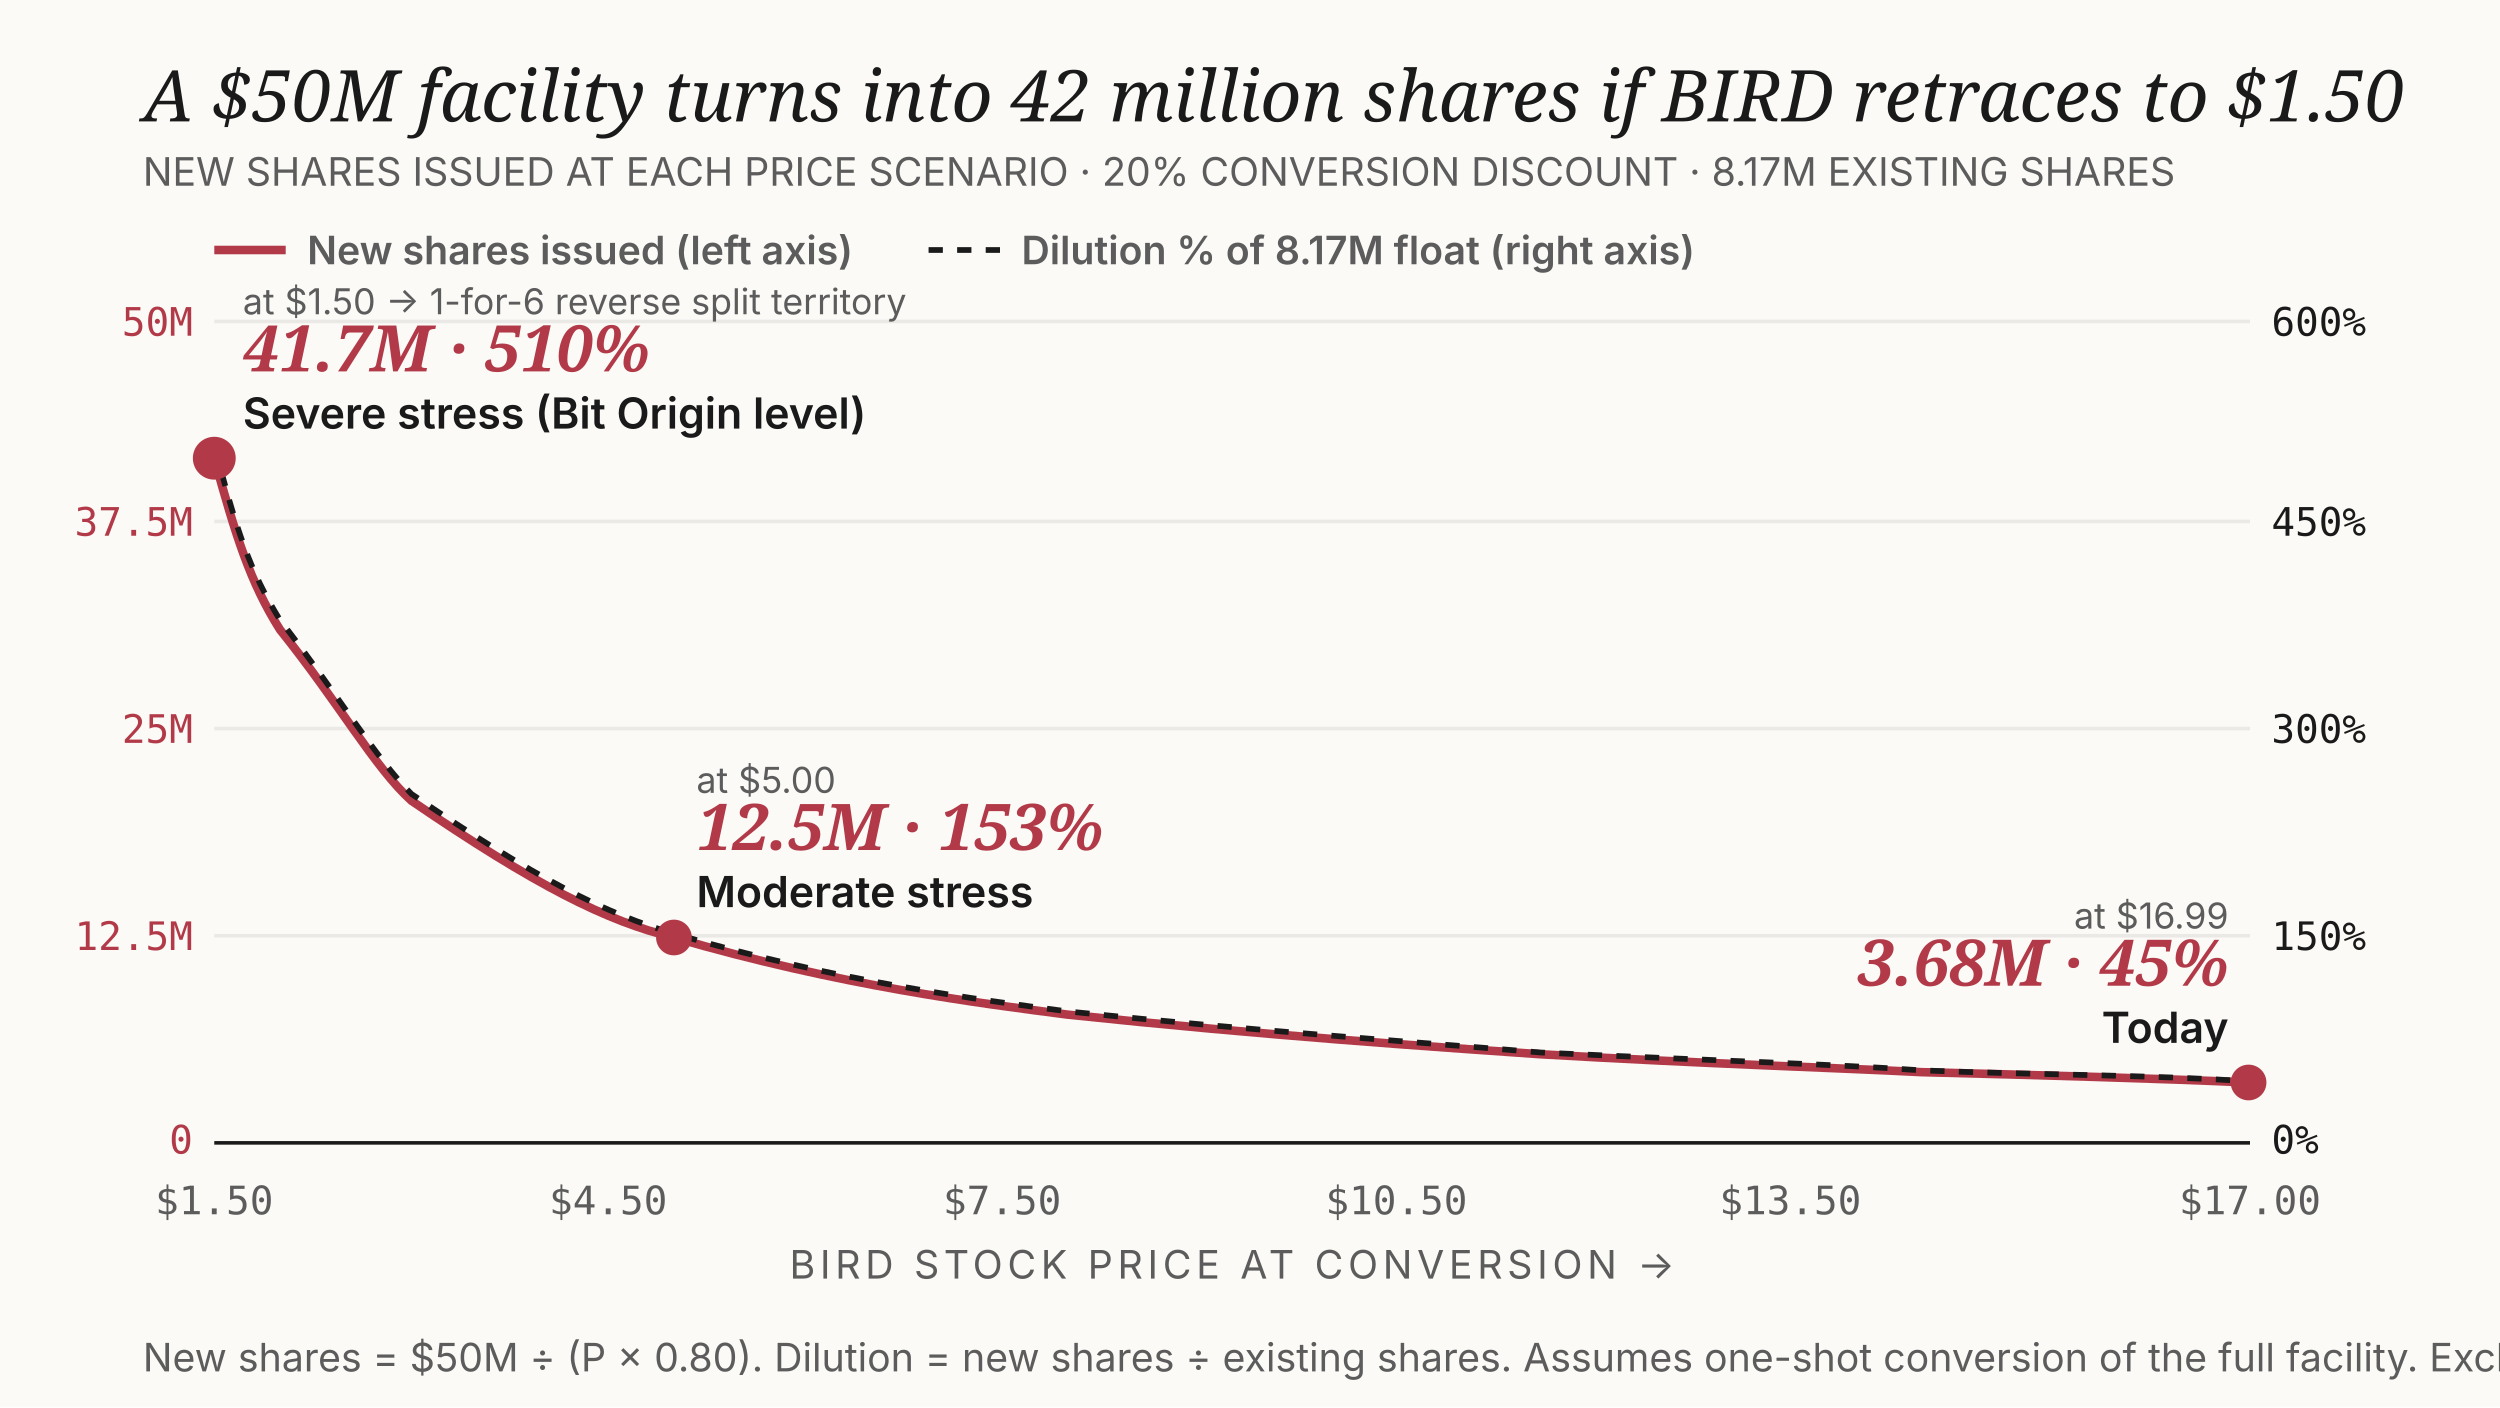
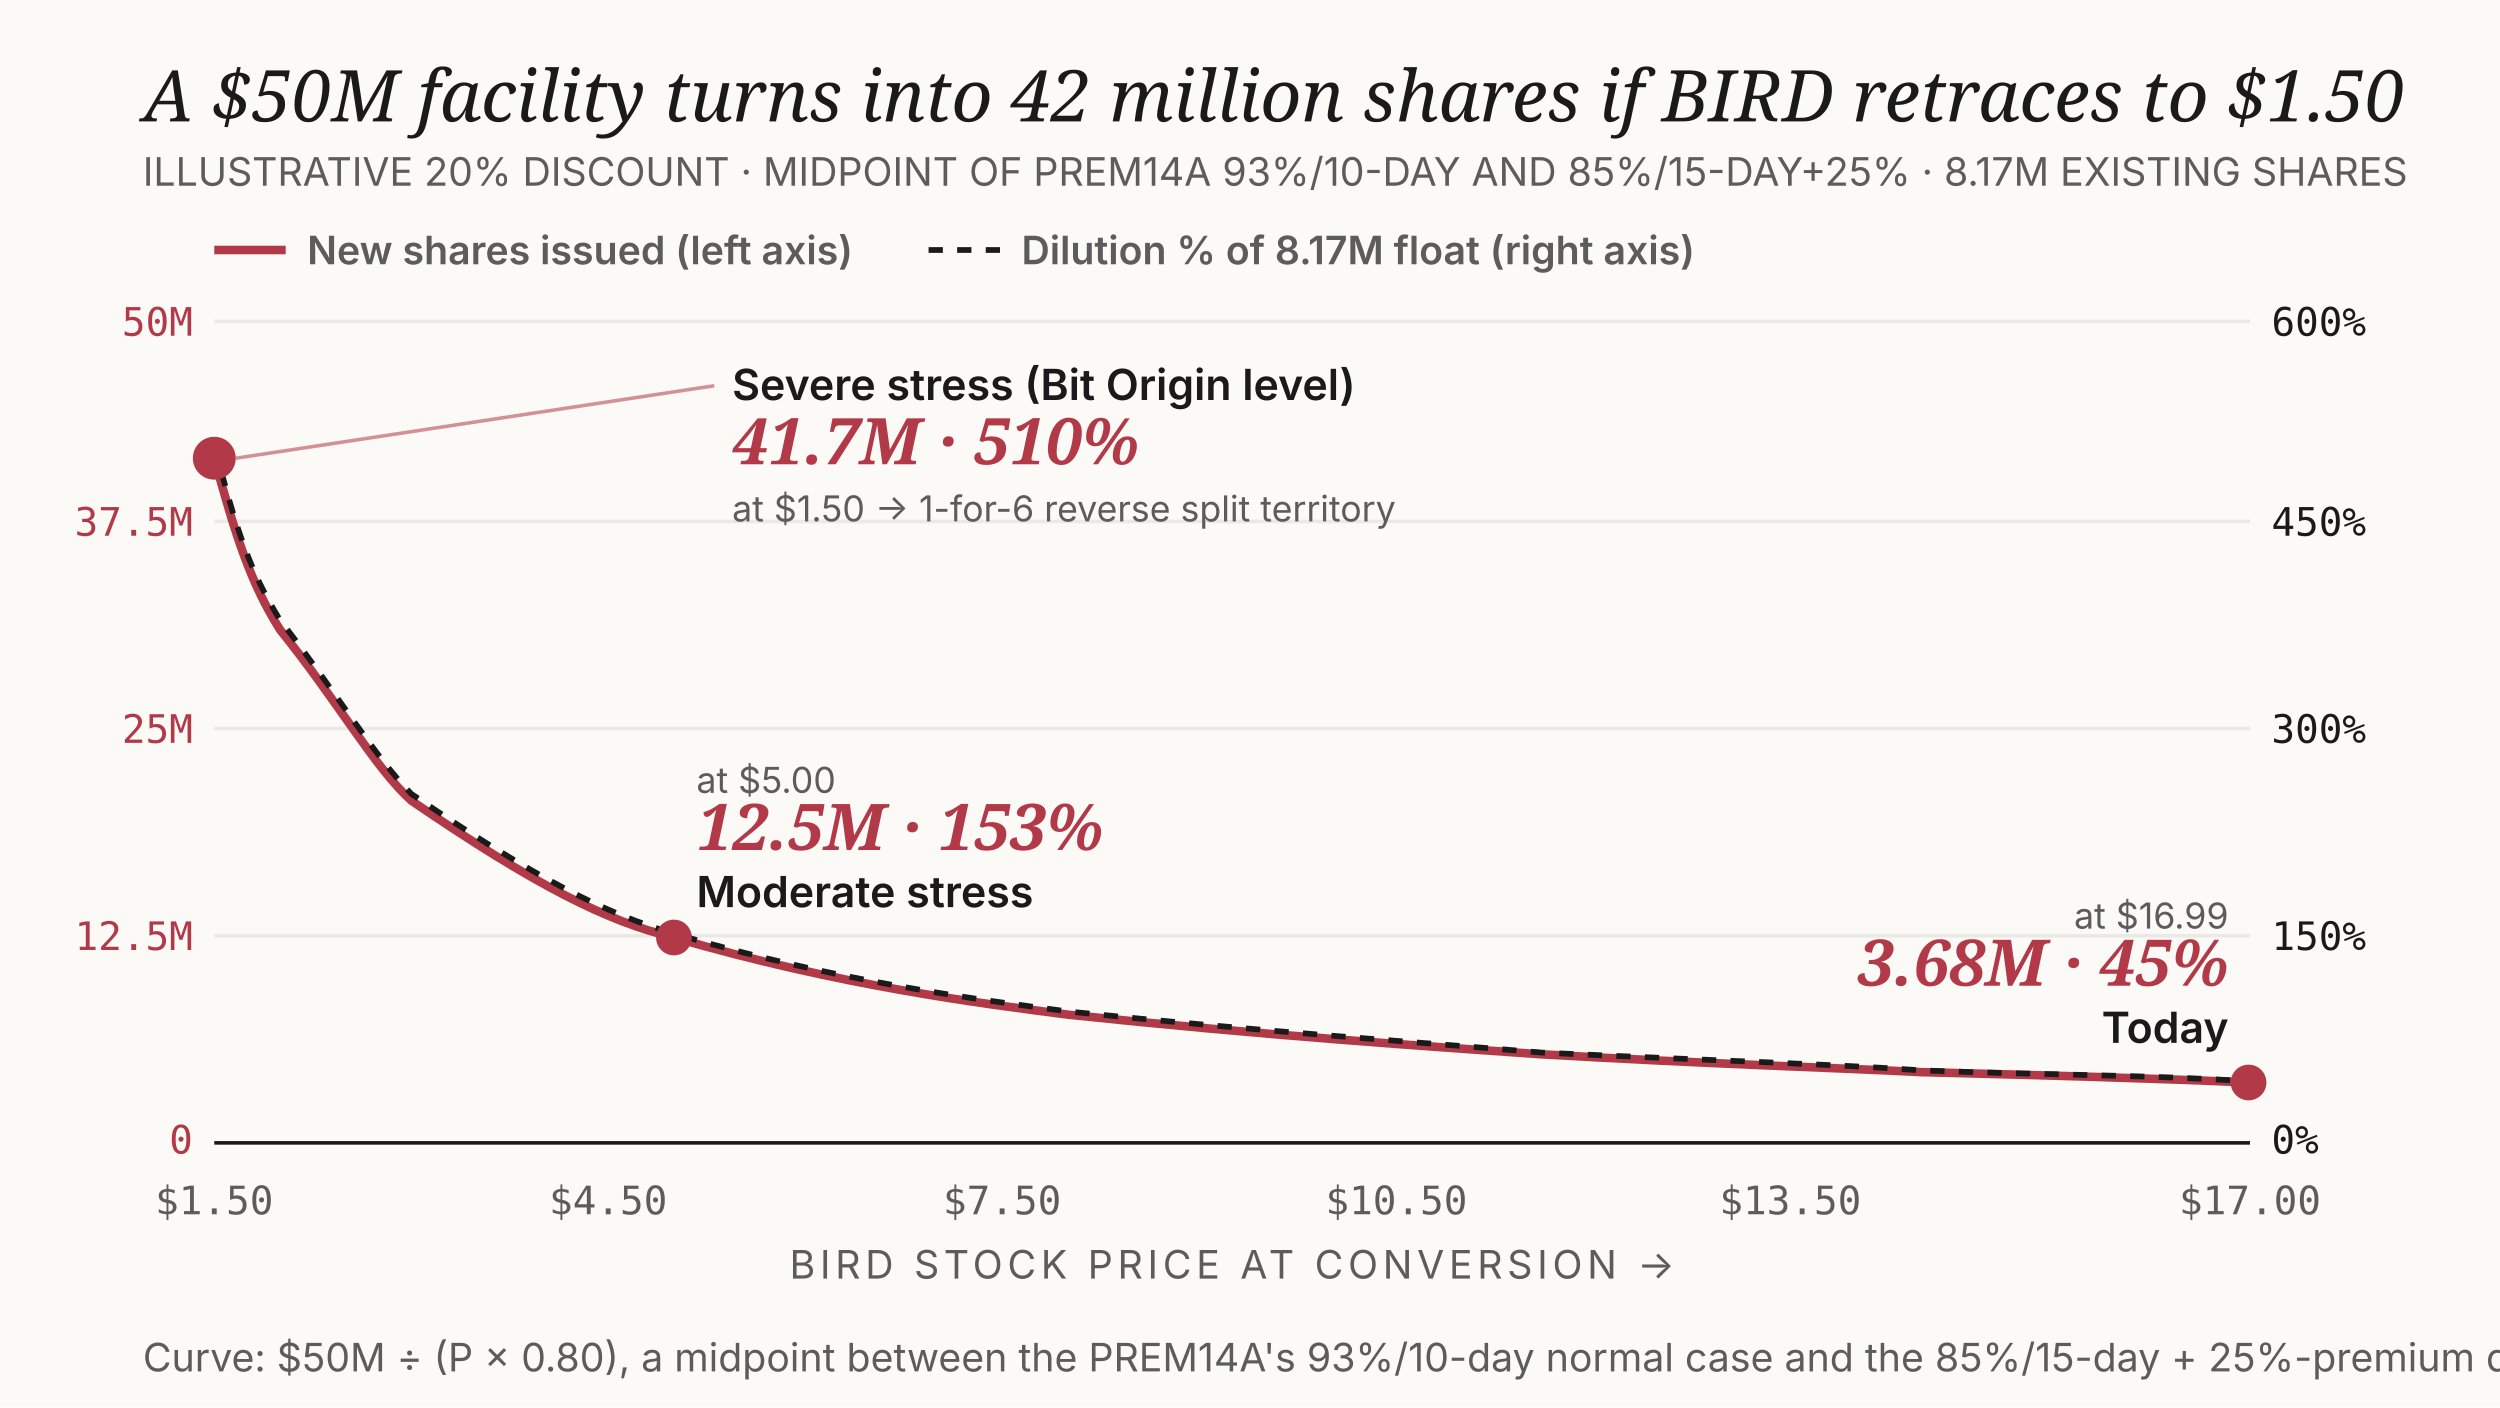
<svg xmlns="http://www.w3.org/2000/svg" viewBox="0 0 700 394" width="700" height="394" role="img" aria-labelledby="t04 d04">
  <style>
    .title{font-family:'Source Serif 4',Georgia,serif;font-style:italic;font-size:20px;fill:#1A1A1A}
    .subtitle{font-family:Inter,system-ui,sans-serif;font-size:11px;fill:#5C5C5C}
    .axis-tick{font-family:'JetBrains Mono',ui-monospace,monospace;font-size:11px;fill:#5C5C5C}
    .axis-title{font-family:Inter,system-ui,sans-serif;font-size:11px;fill:#5C5C5C;letter-spacing:0.12em}
    .gridline{stroke:#9E9E9E;stroke-opacity:0.18}
    .line-shares{fill:none;stroke:#B23A48;stroke-width:2.4}
    .line-dilution{fill:none;stroke:#1A1A1A;stroke-width:1.6;stroke-dasharray:4 4}
    .scenario-label{font-family:Inter,system-ui,sans-serif;font-weight:600;font-size:12px;fill:#1A1A1A}
    .scenario-value{font-family:'Source Serif 4',Georgia,serif;font-style:italic;font-weight:600;font-size:18px;fill:#B23A48}
    .scenario-sub{font-family:Inter,system-ui,sans-serif;font-size:10px;fill:#5C5C5C}
    .scenario-dot{fill:#B23A48}
    .axis-label-l{fill:#B23A48}
    .axis-label-r{fill:#1A1A1A}
  </style>
  <rect width="700" height="394" fill="#FBFAF7" />
  <text class="title" x="40" y="34">A $50M facility turns into 42 million shares if BIRD retraces to $1.50</text>
-   <text class="subtitle" x="40" y="52">NEW SHARES ISSUED AT EACH PRICE SCENARIO · 20% CONVERSION DISCOUNT · 8.17M EXISTING SHARES</text>
+   <text class="subtitle" x="40" y="52">ILLUSTRATIVE 20% DISCOUNT · MIDPOINT OF PREM14A 93%/10-DAY AND 85%/15-DAY+25% · 8.17M EXISTING SHARES</text>
  <g>
    <line class="gridline" x1="60" y1="90" x2="630" y2="90" />
    <line class="gridline" x1="60" y1="146" x2="630" y2="146" />
    <line class="gridline" x1="60" y1="204" x2="630" y2="204" />
    <line class="gridline" x1="60" y1="262" x2="630" y2="262" />
    <line class="gridline" x1="60" y1="320" x2="630" y2="320" />
  </g>
  <g>
    <text class="axis-tick axis-label-l" x="54" y="94" text-anchor="end">50M</text>
    <text class="axis-tick axis-label-l" x="54" y="150" text-anchor="end">37.5M</text>
    <text class="axis-tick axis-label-l" x="54" y="208" text-anchor="end">25M</text>
    <text class="axis-tick axis-label-l" x="54" y="266" text-anchor="end">12.5M</text>
    <text class="axis-tick axis-label-l" x="54" y="323" text-anchor="end">0</text>
    <text class="axis-title axis-label-l" x="40" y="76" transform="rotate(-90 40 200)">SHARES ISSUED</text>
  </g>
  <g>
    <text class="axis-tick axis-label-r" x="636" y="94" text-anchor="start">600%</text>
    <text class="axis-tick axis-label-r" x="636" y="150" text-anchor="start">450%</text>
    <text class="axis-tick axis-label-r" x="636" y="208" text-anchor="start">300%</text>
    <text class="axis-tick axis-label-r" x="636" y="266" text-anchor="start">150%</text>
    <text class="axis-tick axis-label-r" x="636" y="323" text-anchor="start">0%</text>
  </g>
  <line x1="60" y1="320" x2="630" y2="320" stroke="#1A1A1A" />
  <g>
    <text class="axis-tick" x="60" y="340" text-anchor="middle">$1.50</text>
    <text class="axis-tick" x="170.3" y="340" text-anchor="middle">$4.50</text>
    <text class="axis-tick" x="280.6" y="340" text-anchor="middle">$7.50</text>
    <text class="axis-tick" x="391.0" y="340" text-anchor="middle">$10.50</text>
    <text class="axis-tick" x="501.3" y="340" text-anchor="middle">$13.50</text>
    <text class="axis-tick" x="630" y="340" text-anchor="middle">$17.00</text>
    <text class="axis-title" x="345" y="358" text-anchor="middle">BIRD STOCK PRICE AT CONVERSION →</text>
  </g>
  <path class="line-shares" d="M60,128.3 C 66,150 70,163 78.4,176.3 C 95,197 105,215 115.2,224.2 C 150,248 170,258 188.7,262.5 C 235,276 275,281 299.0,284.1 C 355,290 400,293 431.4,295.2 C 480,298 515,299 537.9,300.2 C 570,301 605,302 629.6,303.1" />
  <path class="line-dilution" d="M60,124.5 C 66,148 70,160 78.4,173.6 C 95,195 105,212 115.2,222.3 C 150,246 170,256 188.7,261.4 C 235,275 275,280 299.0,283.2 C 355,289 400,292 431.4,294.7 C 480,297 515,298 537.9,299.7 C 570,301 605,301 629.6,302.8" />
  <circle class="scenario-dot" cx="629.6" cy="303.1" r="5" />
  <text class="scenario-label" x="624" y="292" text-anchor="end">Today</text>
  <text class="scenario-value" x="624" y="276" text-anchor="end">3.68M · 45%</text>
  <text class="scenario-sub" x="624" y="260" text-anchor="end">at $16.99</text>
  <circle class="scenario-dot" cx="188.7" cy="262.5" r="5" />
  <text class="scenario-label" x="195" y="254" text-anchor="start">Moderate stress</text>
  <text class="scenario-value" x="195" y="238" text-anchor="start">12.5M · 153%</text>
  <text class="scenario-sub" x="195" y="222" text-anchor="start">at $5.00</text>
  <circle class="scenario-dot" cx="60" cy="128.3" r="6" />
-   <text class="scenario-label" x="68" y="120" text-anchor="start">Severe stress (Bit Origin level)</text>
-   <text class="scenario-value" x="68" y="104" text-anchor="start">41.7M · 510%</text>
-   <text class="scenario-sub" x="68" y="88" text-anchor="start">at $1.50 → 1-for-6 reverse split territory</text>
+   <line x1="66" y1="128.3" x2="200" y2="108" stroke="#B23A48" stroke-width="1" stroke-opacity="0.55" />
+   <text class="scenario-label" x="205" y="112" text-anchor="start">Severe stress (Bit Origin level)</text>
+   <text class="scenario-value" x="205" y="130" text-anchor="start">41.7M · 510%</text>
+   <text class="scenario-sub" x="205" y="146" text-anchor="start">at $1.50 → 1-for-6 reverse split territory</text>
  <g transform="translate(60,70)">
    <line x1="0" y1="0" x2="20" y2="0" class="line-shares" />
    <text x="26" y="4" class="subtitle" fill="#B23A48" font-weight="600">New shares issued (left axis)</text>
    <line x1="200" y1="0" x2="220" y2="0" class="line-dilution" />
    <text x="226" y="4" class="subtitle" font-weight="600">Dilution % of 8.17M float (right axis)</text>
  </g>
  <text x="40" y="384" class="subtitle">
-     New shares = $50M ÷ (P × 0.80). Dilution = new shares ÷ existing shares. Assumes one-shot conversion of the full facility. Excludes interest accrual.
+     Curve: $50M ÷ (P × 0.80), a midpoint between the PREM14A's 93%/10-day normal case and the 85%/15-day + 25%-premium default case. One-shot conversion. Excludes interest.
  </text>
</svg>
